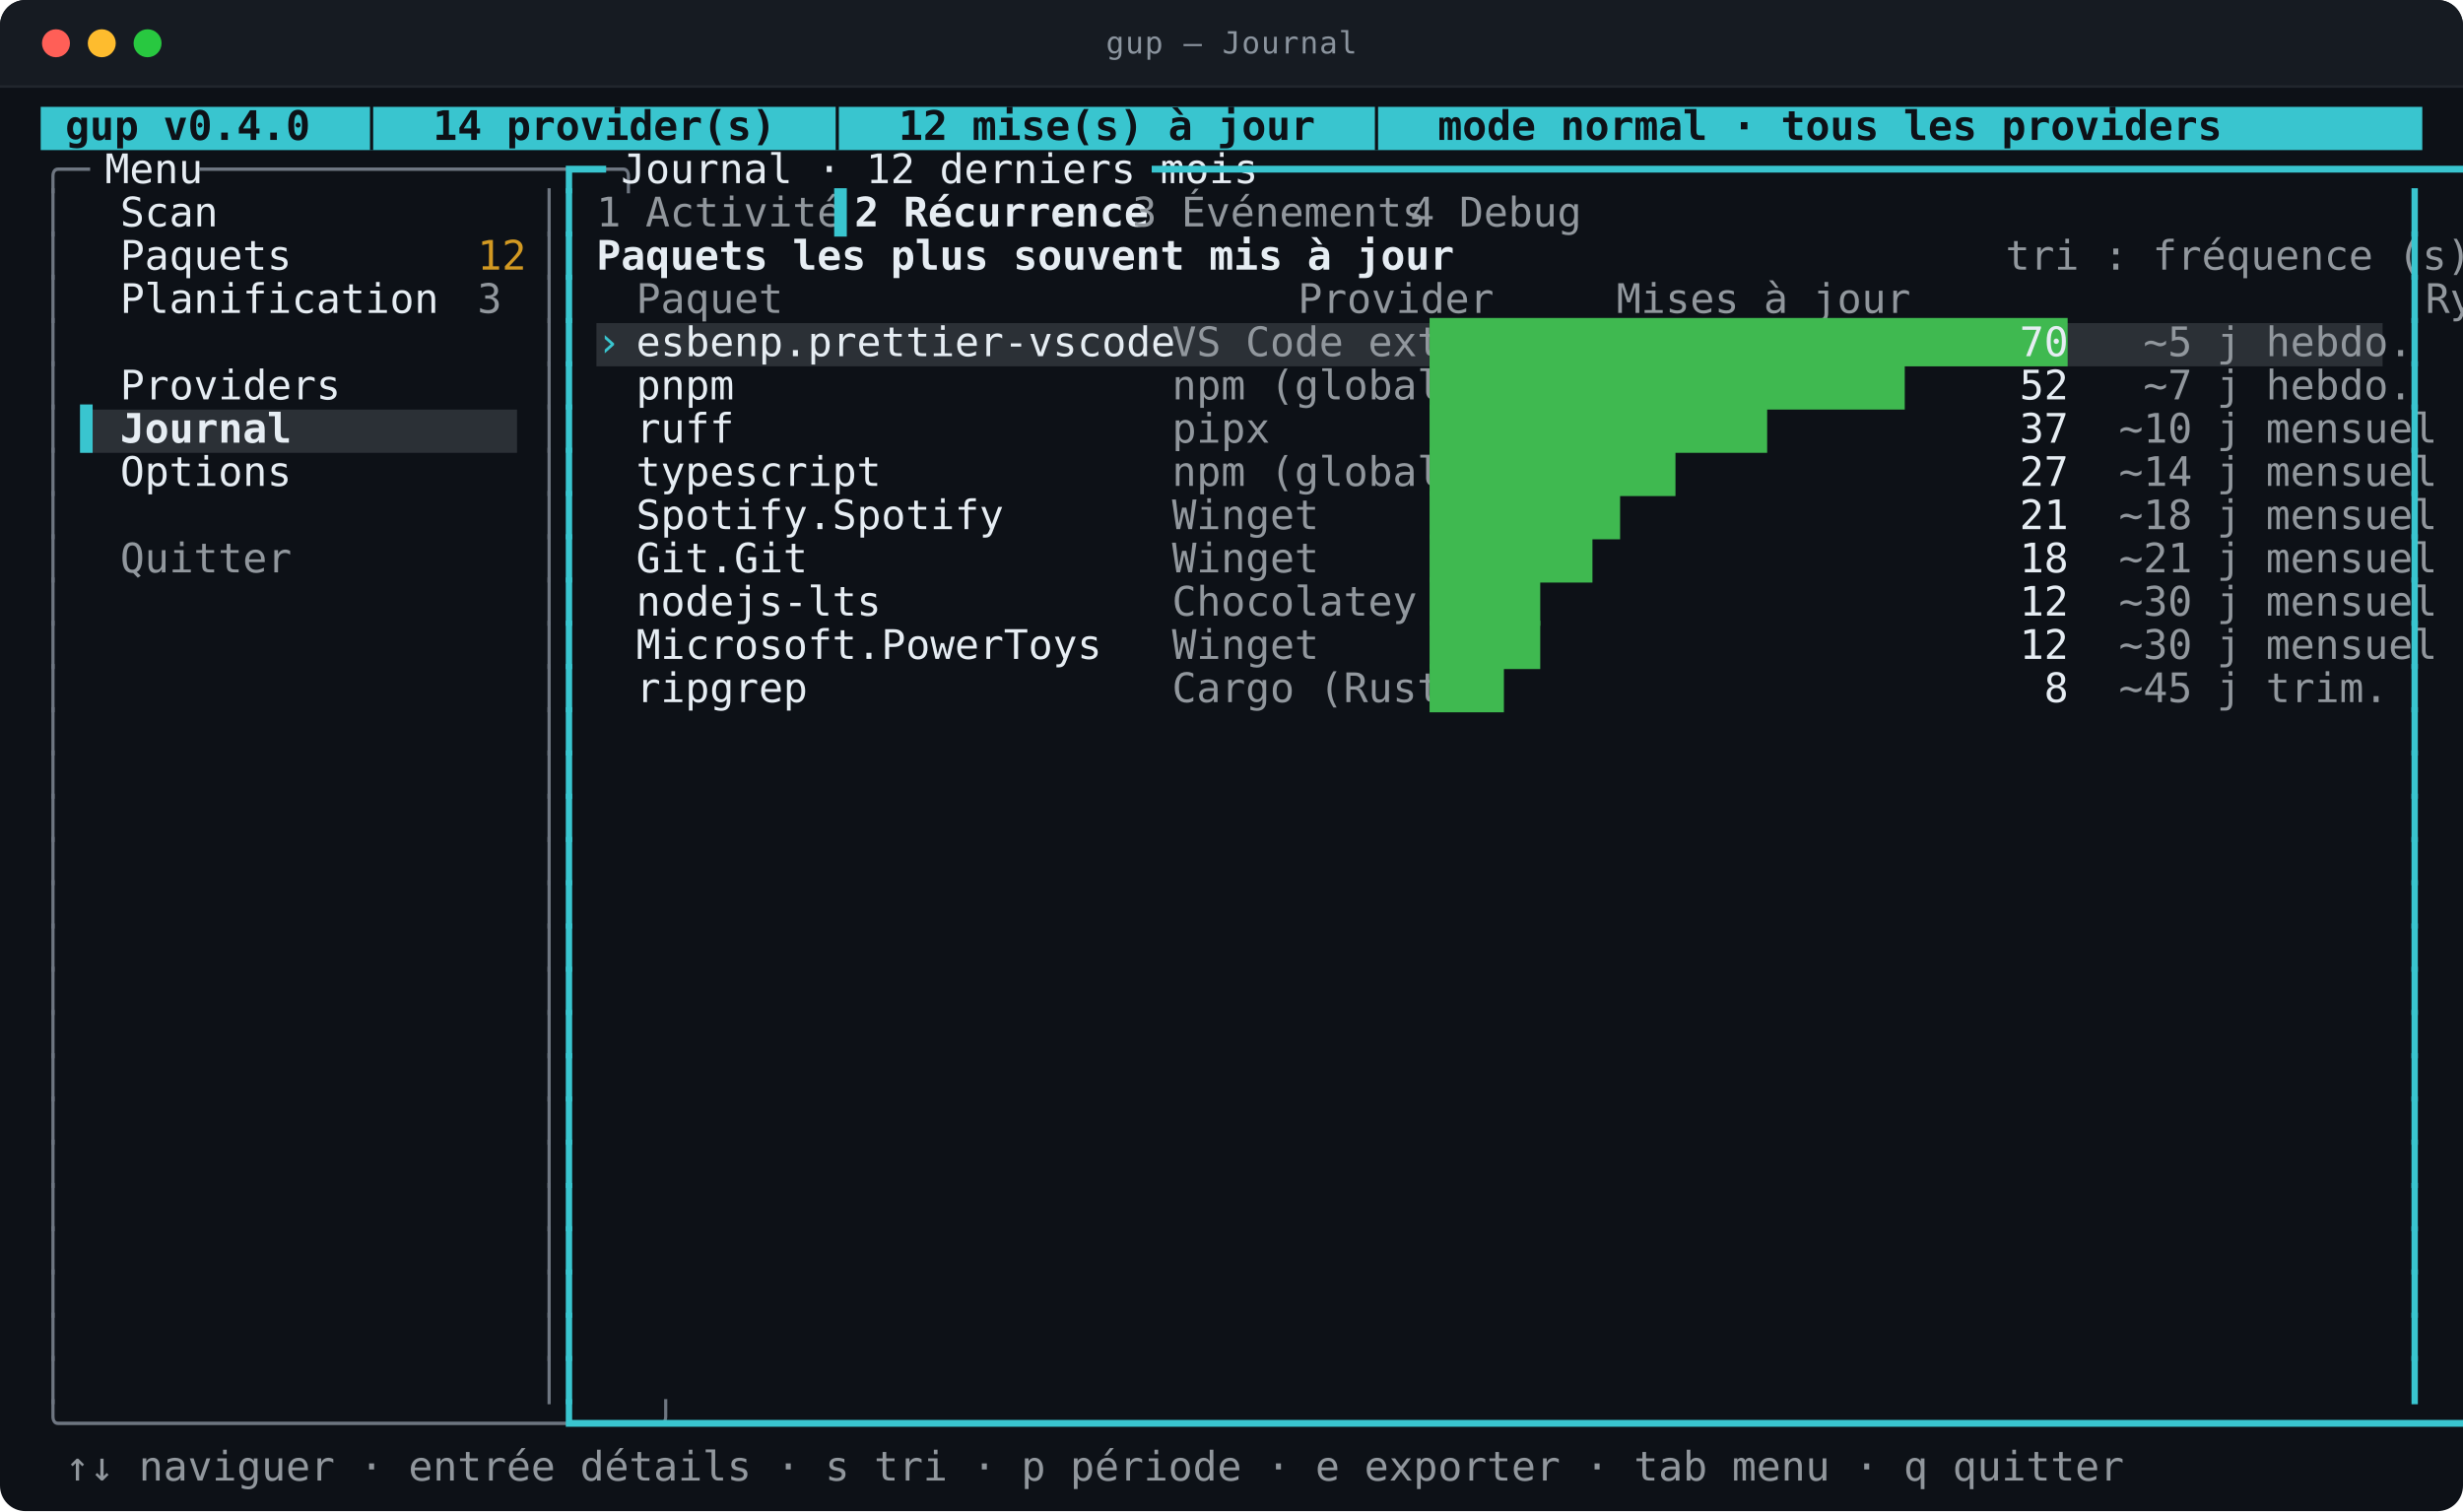
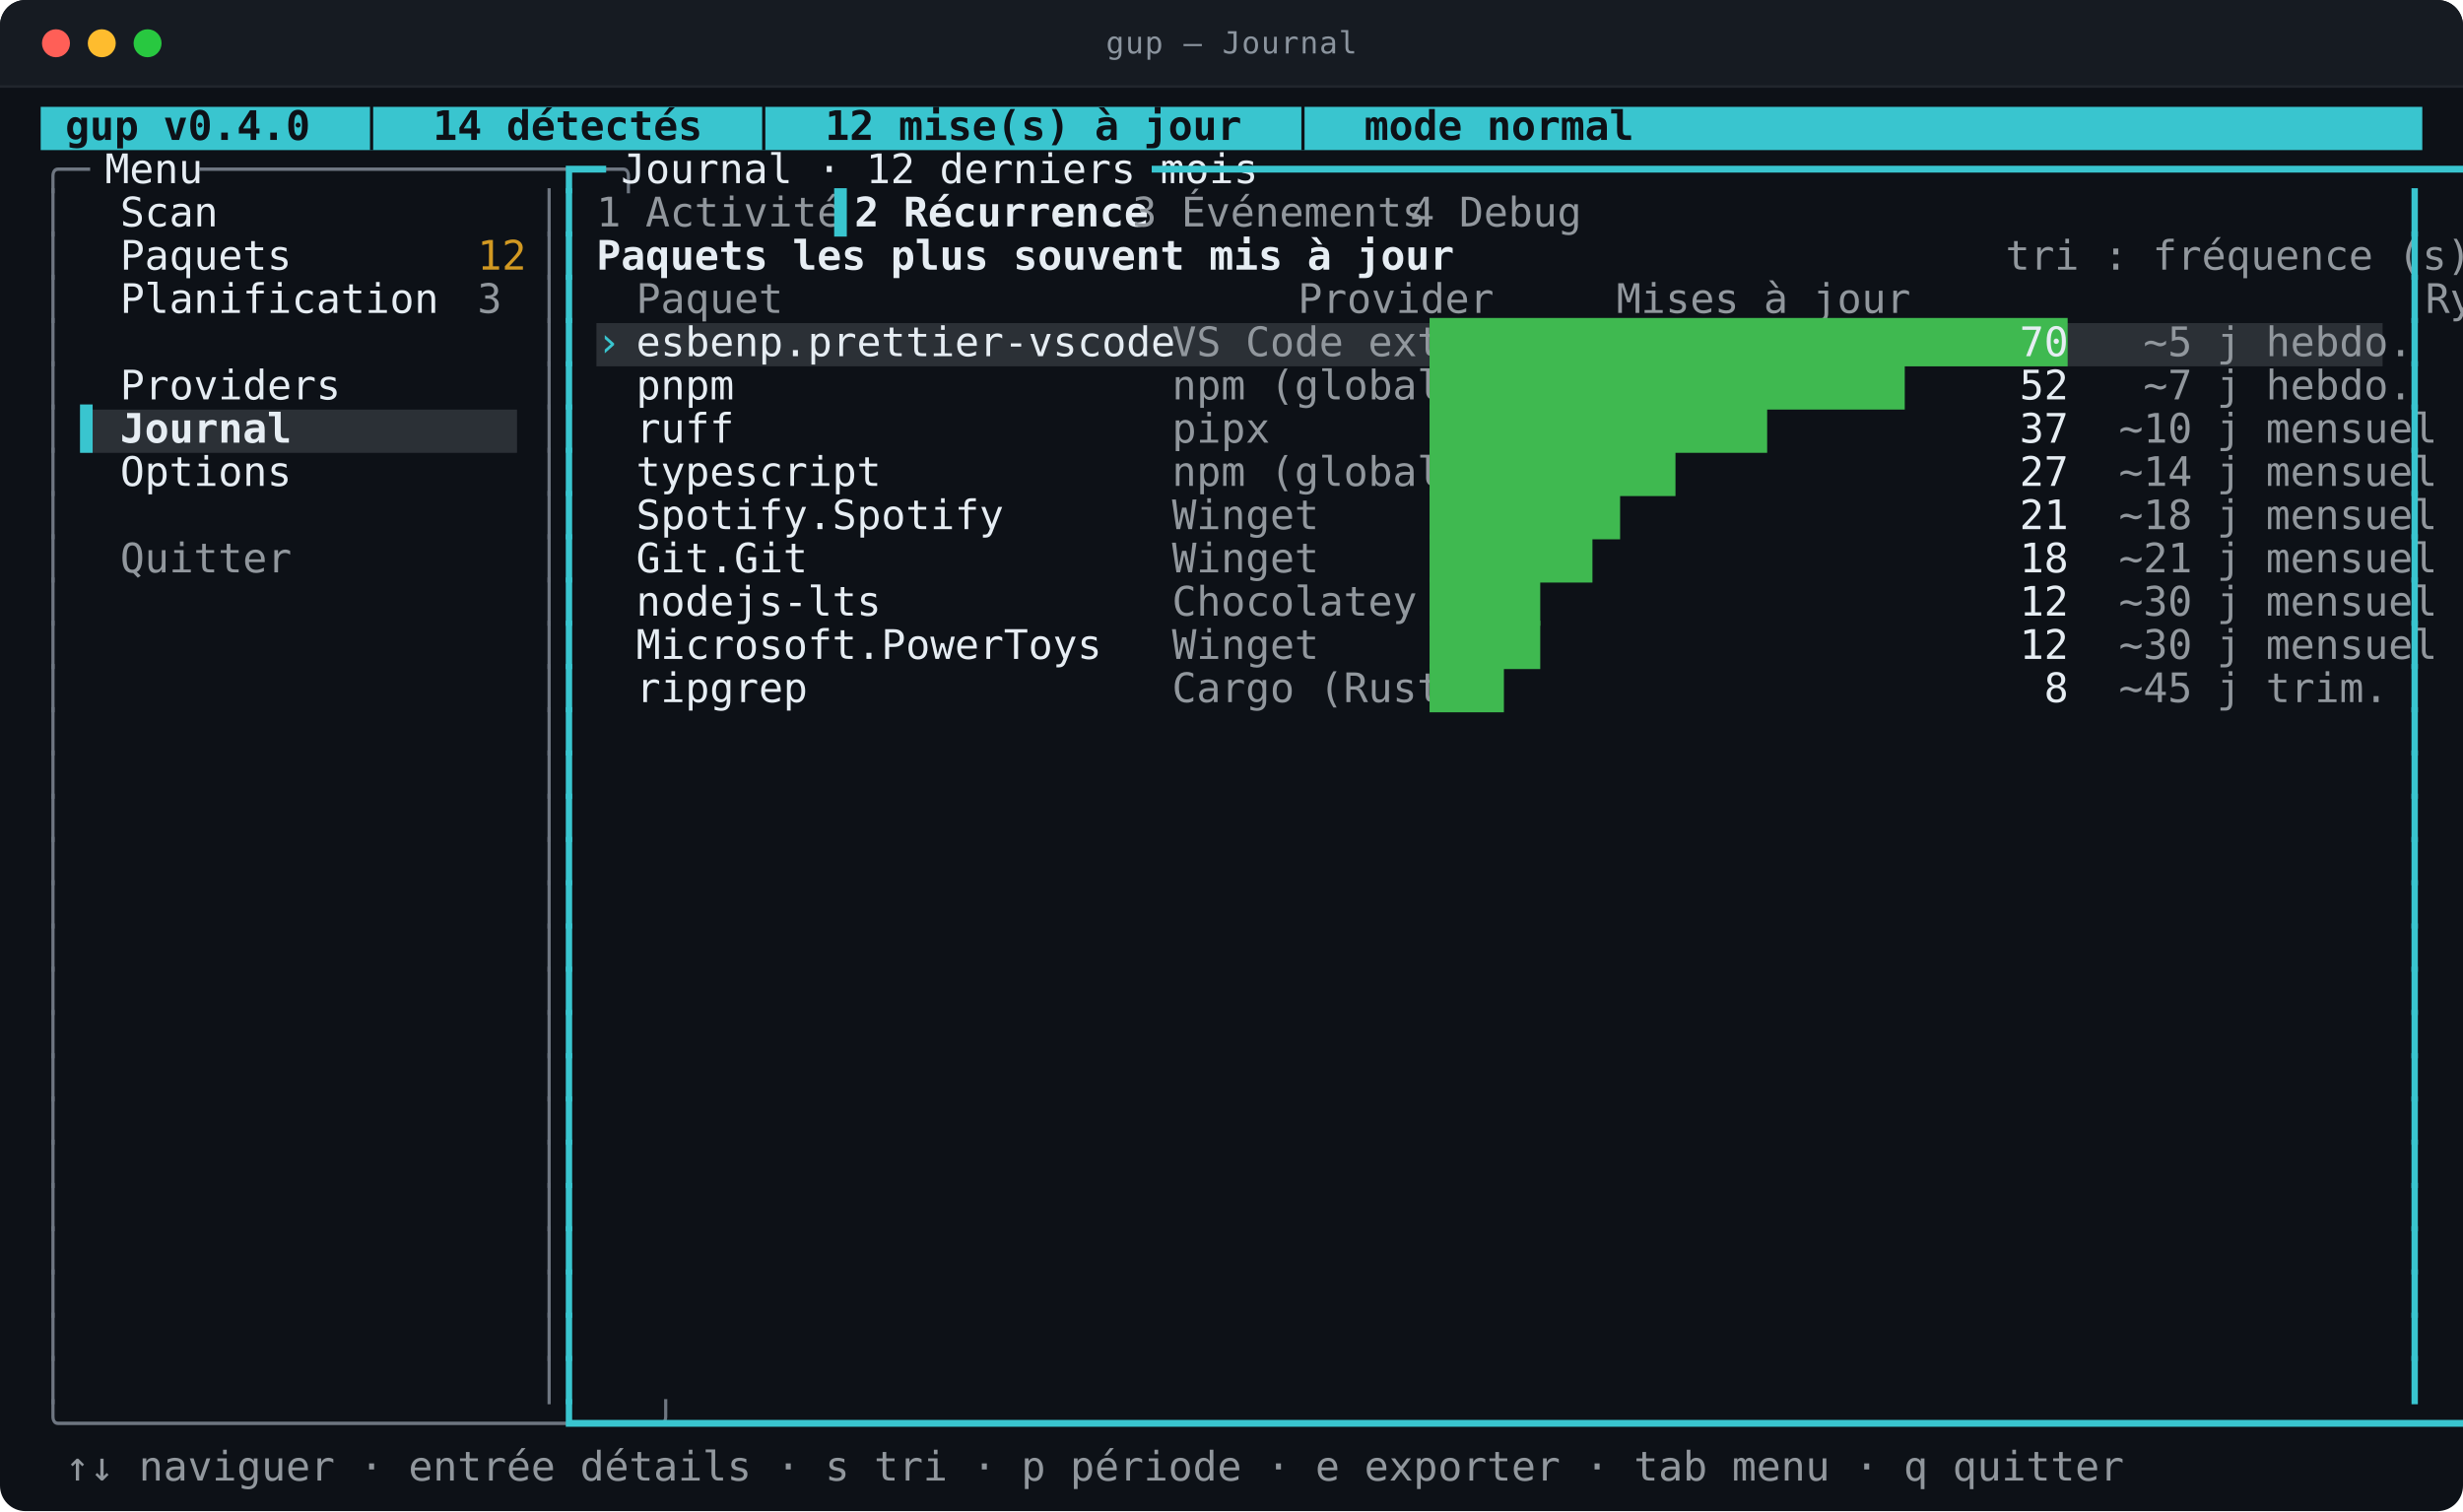
<svg xmlns="http://www.w3.org/2000/svg" viewBox="0 0 968.0 594.0" width="968.0" height="594.0" role="img" aria-labelledby="t d">
  <style>
text{font-family:ui-monospace,SFMono-Regular,"SF Mono",Menlo,Consolas,"DejaVu Sans Mono",monospace;font-size:16px}
.t{font-size:12px;letter-spacing:.4px;fill:#8b949e}
.b{font-weight:700}
.i{font-style:italic}
.u{text-decoration:underline}
.s{text-decoration:line-through}
.us{text-decoration:underline line-through}
.d{opacity:0.62}
.c0{fill:#39c5cf}
.c1{fill:#2b3036}
.c2{fill:#0d1117}
.c3{fill:#6e7681}
.c4{fill:#e6edf3}
.c5{fill:#91979d}
.c6{fill:#d29922}
.c7{fill:#3fb950}
</style>
  <rect y="0.0" width="968.0" height="594.0" rx="10.0" fill="#0d1117" />
  <rect y="0.0" width="968.0" height="34.0" rx="10.0" fill="#161b22" />
  <rect y="24.0" width="968.0" height="10.0" fill="#161b22" />
  <line x1="0.0" y1="34.0" x2="968.0" y2="34.0" stroke="#21262d" />
  <circle cx="22.0" cy="17.0" r="5.5" fill="#ff5f57" />
  <circle cx="40.0" cy="17.0" r="5.5" fill="#febc2e" />
  <circle cx="58.0" cy="17.0" r="5.5" fill="#28c840" />
  <text class="t" x="484.0" y="21.0" text-anchor="middle">gup — Journal</text>
  <rect class="c0" x="16.0" y="42.0" width="936.0" height="17.0" />
  <rect class="c1" x="234.4" y="127.0" width="702.0" height="17.0" />
  <rect class="c1" x="31.6" y="161.0" width="171.6" height="17.0" />
-   <text class="c2 b" x="16.0" y="55.0" textLength="694.2" lengthAdjust="spacingAndGlyphs" xml:space="preserve"> gup v0.4.0  │  14 provider(s)  │  12 mise(s) à jour  │  mode normal · tous les providers</text>
+   <text class="c2 b" x="16.0" y="55.0" textLength="507.0" lengthAdjust="spacingAndGlyphs" xml:space="preserve"> gup v0.4.0  │  14 détectés  │  12 mise(s) à jour  │  mode normal</text>
  <text class="c3" x="16.0" y="72.0" textLength="15.6" lengthAdjust="spacingAndGlyphs" xml:space="preserve">╭─</text>
  <text class="c4" x="31.6" y="72.0" textLength="46.8" lengthAdjust="spacingAndGlyphs" xml:space="preserve"> Menu </text>
  <text class="c3" x="78.4" y="72.0" textLength="140.4" lengthAdjust="spacingAndGlyphs" xml:space="preserve">─────────────────╮</text>
  <text class="c0" x="218.8" y="72.0" textLength="15.6" lengthAdjust="spacingAndGlyphs" xml:space="preserve">┏━</text>
  <text class="c4" x="234.4" y="72.0" textLength="218.4" lengthAdjust="spacingAndGlyphs" xml:space="preserve"> Journal · 12 derniers mois </text>
  <text class="c0" x="452.8" y="72.0" textLength="499.2" lengthAdjust="spacingAndGlyphs" xml:space="preserve">━━━━━━━━━━━━━━━━━━━━━━━━━━━━━━━━━━━━━━━━━━━━━━━━━━━━━━━━━━━━━━━┓</text>
  <text class="c3" x="16.0" y="89.0" textLength="7.8" lengthAdjust="spacingAndGlyphs" xml:space="preserve">│</text>
  <text class="c4" x="47.2" y="89.0" textLength="140.4" lengthAdjust="spacingAndGlyphs" xml:space="preserve">Scan              </text>
  <text class="c3" x="211.0" y="89.0" textLength="7.8" lengthAdjust="spacingAndGlyphs" xml:space="preserve">│</text>
  <text class="c0" x="218.8" y="89.0" textLength="7.8" lengthAdjust="spacingAndGlyphs" xml:space="preserve">┃</text>
  <text class="c5" x="234.4" y="89.0" textLength="78.0" lengthAdjust="spacingAndGlyphs" xml:space="preserve">1 Activité</text>
  <text class="c0" x="328.0" y="89.0" textLength="7.8" lengthAdjust="spacingAndGlyphs" xml:space="preserve">▌</text>
  <text class="c4 b" x="335.8" y="89.0" textLength="93.6" lengthAdjust="spacingAndGlyphs" xml:space="preserve">2 Récurrence</text>
  <text class="c5" x="445.0" y="89.0" textLength="93.6" lengthAdjust="spacingAndGlyphs" xml:space="preserve">3 Événements</text>
  <text class="c5" x="554.2" y="89.0" textLength="54.6" lengthAdjust="spacingAndGlyphs" xml:space="preserve">4 Debug</text>
  <text class="c0" x="944.2" y="89.0" textLength="7.8" lengthAdjust="spacingAndGlyphs" xml:space="preserve">┃</text>
  <text class="c3" x="16.0" y="106.0" textLength="7.8" lengthAdjust="spacingAndGlyphs" xml:space="preserve">│</text>
  <text class="c4" x="47.2" y="106.0" textLength="140.4" lengthAdjust="spacingAndGlyphs" xml:space="preserve">Paquets           </text>
  <text class="c6" x="187.6" y="106.0" textLength="15.6" lengthAdjust="spacingAndGlyphs" xml:space="preserve">12</text>
  <text class="c3" x="211.0" y="106.0" textLength="7.8" lengthAdjust="spacingAndGlyphs" xml:space="preserve">│</text>
  <text class="c0" x="218.8" y="106.0" textLength="7.8" lengthAdjust="spacingAndGlyphs" xml:space="preserve">┃</text>
  <text class="c4 b" x="234.4" y="106.0" textLength="553.8" lengthAdjust="spacingAndGlyphs" xml:space="preserve">Paquets les plus souvent mis à jour                                    </text>
  <text class="c5" x="788.2" y="106.0" textLength="148.2" lengthAdjust="spacingAndGlyphs" xml:space="preserve">tri : fréquence (s)</text>
  <text class="c0" x="944.2" y="106.0" textLength="7.8" lengthAdjust="spacingAndGlyphs" xml:space="preserve">┃</text>
  <text class="c3" x="16.0" y="123.0" textLength="7.8" lengthAdjust="spacingAndGlyphs" xml:space="preserve">│</text>
  <text class="c4" x="47.2" y="123.0" textLength="140.4" lengthAdjust="spacingAndGlyphs" xml:space="preserve">Planification     </text>
  <text class="c5" x="187.6" y="123.0" textLength="7.8" lengthAdjust="spacingAndGlyphs" xml:space="preserve">3</text>
  <text class="c3" x="211.0" y="123.0" textLength="7.8" lengthAdjust="spacingAndGlyphs" xml:space="preserve">│</text>
  <text class="c0" x="218.8" y="123.0" textLength="7.8" lengthAdjust="spacingAndGlyphs" xml:space="preserve">┃</text>
  <text class="c5" x="250.0" y="123.0" textLength="616.2" lengthAdjust="spacingAndGlyphs" xml:space="preserve">Paquet                     Provider     Mises à jour                     Rythme</text>
  <text class="c0" x="944.2" y="123.0" textLength="7.8" lengthAdjust="spacingAndGlyphs" xml:space="preserve">┃</text>
  <text class="c3" x="16.0" y="140.0" textLength="7.8" lengthAdjust="spacingAndGlyphs" xml:space="preserve">│</text>
  <text class="c3" x="211.0" y="140.0" textLength="7.8" lengthAdjust="spacingAndGlyphs" xml:space="preserve">│</text>
  <text class="c0" x="218.8" y="140.0" textLength="7.8" lengthAdjust="spacingAndGlyphs" xml:space="preserve">┃</text>
  <text class="c0" x="234.4" y="140.0" textLength="15.6" lengthAdjust="spacingAndGlyphs" xml:space="preserve">› </text>
  <text class="c4" x="250.0" y="140.0" textLength="210.6" lengthAdjust="spacingAndGlyphs" xml:space="preserve">esbenp.prettier-vscode     </text>
  <text class="c5" x="460.6" y="140.0" textLength="101.4" lengthAdjust="spacingAndGlyphs" xml:space="preserve">VS Code ext… </text>
  <text class="c7" x="562.0" y="140.0" textLength="202.8" lengthAdjust="spacingAndGlyphs" xml:space="preserve">██████████████████████████</text>
  <text class="c4" x="764.8" y="140.0" textLength="39.0" lengthAdjust="spacingAndGlyphs" xml:space="preserve">   70</text>
  <text class="c5" x="803.8" y="140.0" textLength="132.6" lengthAdjust="spacingAndGlyphs" xml:space="preserve">    ~5 j hebdo.  </text>
  <text class="c0" x="944.2" y="140.0" textLength="7.8" lengthAdjust="spacingAndGlyphs" xml:space="preserve">┃</text>
  <text class="c3" x="16.0" y="157.0" textLength="7.8" lengthAdjust="spacingAndGlyphs" xml:space="preserve">│</text>
  <text class="c4" x="47.2" y="157.0" textLength="140.4" lengthAdjust="spacingAndGlyphs" xml:space="preserve">Providers         </text>
  <text class="c3" x="211.0" y="157.0" textLength="7.8" lengthAdjust="spacingAndGlyphs" xml:space="preserve">│</text>
  <text class="c0" x="218.8" y="157.0" textLength="7.8" lengthAdjust="spacingAndGlyphs" xml:space="preserve">┃</text>
  <text class="c4" x="250.0" y="157.0" textLength="210.6" lengthAdjust="spacingAndGlyphs" xml:space="preserve">pnpm                       </text>
  <text class="c5" x="460.6" y="157.0" textLength="101.4" lengthAdjust="spacingAndGlyphs" xml:space="preserve">npm (global) </text>
  <text class="c7" x="562.0" y="157.0" textLength="202.8" lengthAdjust="spacingAndGlyphs" xml:space="preserve">███████████████████▍      </text>
  <text class="c4" x="764.8" y="157.0" textLength="39.0" lengthAdjust="spacingAndGlyphs" xml:space="preserve">   52</text>
  <text class="c5" x="803.8" y="157.0" textLength="132.6" lengthAdjust="spacingAndGlyphs" xml:space="preserve">    ~7 j hebdo.  </text>
  <text class="c0" x="944.2" y="157.0" textLength="7.8" lengthAdjust="spacingAndGlyphs" xml:space="preserve">┃</text>
  <text class="c3" x="16.0" y="174.0" textLength="7.8" lengthAdjust="spacingAndGlyphs" xml:space="preserve">│</text>
  <text class="c0" x="31.6" y="174.0" textLength="15.6" lengthAdjust="spacingAndGlyphs" xml:space="preserve">▌ </text>
  <text class="c4 b" x="47.2" y="174.0" textLength="140.4" lengthAdjust="spacingAndGlyphs" xml:space="preserve">Journal           </text>
  <text class="c3" x="211.0" y="174.0" textLength="7.8" lengthAdjust="spacingAndGlyphs" xml:space="preserve">│</text>
  <text class="c0" x="218.8" y="174.0" textLength="7.8" lengthAdjust="spacingAndGlyphs" xml:space="preserve">┃</text>
  <text class="c4" x="250.0" y="174.0" textLength="210.6" lengthAdjust="spacingAndGlyphs" xml:space="preserve">ruff                       </text>
  <text class="c5" x="460.6" y="174.0" textLength="101.4" lengthAdjust="spacingAndGlyphs" xml:space="preserve">pipx         </text>
  <text class="c7" x="562.0" y="174.0" textLength="202.8" lengthAdjust="spacingAndGlyphs" xml:space="preserve">█████████████▊            </text>
  <text class="c4" x="764.8" y="174.0" textLength="39.0" lengthAdjust="spacingAndGlyphs" xml:space="preserve">   37</text>
  <text class="c5" x="803.8" y="174.0" textLength="132.6" lengthAdjust="spacingAndGlyphs" xml:space="preserve">   ~10 j mensuel </text>
  <text class="c0" x="944.2" y="174.0" textLength="7.8" lengthAdjust="spacingAndGlyphs" xml:space="preserve">┃</text>
  <text class="c3" x="16.0" y="191.0" textLength="7.8" lengthAdjust="spacingAndGlyphs" xml:space="preserve">│</text>
  <text class="c4" x="47.2" y="191.0" textLength="140.4" lengthAdjust="spacingAndGlyphs" xml:space="preserve">Options           </text>
  <text class="c3" x="211.0" y="191.0" textLength="7.8" lengthAdjust="spacingAndGlyphs" xml:space="preserve">│</text>
  <text class="c0" x="218.8" y="191.0" textLength="7.8" lengthAdjust="spacingAndGlyphs" xml:space="preserve">┃</text>
  <text class="c4" x="250.0" y="191.0" textLength="210.6" lengthAdjust="spacingAndGlyphs" xml:space="preserve">typescript                 </text>
  <text class="c5" x="460.6" y="191.0" textLength="101.4" lengthAdjust="spacingAndGlyphs" xml:space="preserve">npm (global) </text>
  <text class="c7" x="562.0" y="191.0" textLength="202.8" lengthAdjust="spacingAndGlyphs" xml:space="preserve">██████████                </text>
  <text class="c4" x="764.8" y="191.0" textLength="39.0" lengthAdjust="spacingAndGlyphs" xml:space="preserve">   27</text>
  <text class="c5" x="803.8" y="191.0" textLength="132.6" lengthAdjust="spacingAndGlyphs" xml:space="preserve">   ~14 j mensuel </text>
  <text class="c0" x="944.2" y="191.0" textLength="7.8" lengthAdjust="spacingAndGlyphs" xml:space="preserve">┃</text>
  <text class="c3" x="16.0" y="208.0" textLength="7.8" lengthAdjust="spacingAndGlyphs" xml:space="preserve">│</text>
  <text class="c3" x="211.0" y="208.0" textLength="7.8" lengthAdjust="spacingAndGlyphs" xml:space="preserve">│</text>
  <text class="c0" x="218.8" y="208.0" textLength="7.8" lengthAdjust="spacingAndGlyphs" xml:space="preserve">┃</text>
  <text class="c4" x="250.0" y="208.0" textLength="210.6" lengthAdjust="spacingAndGlyphs" xml:space="preserve">Spotify.Spotify            </text>
  <text class="c5" x="460.6" y="208.0" textLength="101.4" lengthAdjust="spacingAndGlyphs" xml:space="preserve">Winget       </text>
  <text class="c7" x="562.0" y="208.0" textLength="202.8" lengthAdjust="spacingAndGlyphs" xml:space="preserve">███████▊                  </text>
  <text class="c4" x="764.8" y="208.0" textLength="39.0" lengthAdjust="spacingAndGlyphs" xml:space="preserve">   21</text>
  <text class="c5" x="803.8" y="208.0" textLength="132.6" lengthAdjust="spacingAndGlyphs" xml:space="preserve">   ~18 j mensuel </text>
  <text class="c0" x="944.2" y="208.0" textLength="7.8" lengthAdjust="spacingAndGlyphs" xml:space="preserve">┃</text>
  <text class="c3" x="16.0" y="225.0" textLength="7.8" lengthAdjust="spacingAndGlyphs" xml:space="preserve">│</text>
  <text class="c5" x="47.2" y="225.0" textLength="140.4" lengthAdjust="spacingAndGlyphs" xml:space="preserve">Quitter           </text>
  <text class="c3" x="211.0" y="225.0" textLength="7.8" lengthAdjust="spacingAndGlyphs" xml:space="preserve">│</text>
  <text class="c0" x="218.8" y="225.0" textLength="7.8" lengthAdjust="spacingAndGlyphs" xml:space="preserve">┃</text>
  <text class="c4" x="250.0" y="225.0" textLength="210.6" lengthAdjust="spacingAndGlyphs" xml:space="preserve">Git.Git                    </text>
  <text class="c5" x="460.6" y="225.0" textLength="101.4" lengthAdjust="spacingAndGlyphs" xml:space="preserve">Winget       </text>
  <text class="c7" x="562.0" y="225.0" textLength="202.8" lengthAdjust="spacingAndGlyphs" xml:space="preserve">██████▋                   </text>
  <text class="c4" x="764.8" y="225.0" textLength="39.0" lengthAdjust="spacingAndGlyphs" xml:space="preserve">   18</text>
  <text class="c5" x="803.8" y="225.0" textLength="132.6" lengthAdjust="spacingAndGlyphs" xml:space="preserve">   ~21 j mensuel </text>
  <text class="c0" x="944.2" y="225.0" textLength="7.8" lengthAdjust="spacingAndGlyphs" xml:space="preserve">┃</text>
  <text class="c3" x="16.0" y="242.0" textLength="7.8" lengthAdjust="spacingAndGlyphs" xml:space="preserve">│</text>
  <text class="c3" x="211.0" y="242.0" textLength="7.8" lengthAdjust="spacingAndGlyphs" xml:space="preserve">│</text>
  <text class="c0" x="218.8" y="242.0" textLength="7.8" lengthAdjust="spacingAndGlyphs" xml:space="preserve">┃</text>
  <text class="c4" x="250.0" y="242.0" textLength="210.6" lengthAdjust="spacingAndGlyphs" xml:space="preserve">nodejs-lts                 </text>
  <text class="c5" x="460.6" y="242.0" textLength="101.4" lengthAdjust="spacingAndGlyphs" xml:space="preserve">Chocolatey   </text>
  <text class="c7" x="562.0" y="242.0" textLength="202.8" lengthAdjust="spacingAndGlyphs" xml:space="preserve">████▌                     </text>
  <text class="c4" x="764.8" y="242.0" textLength="39.0" lengthAdjust="spacingAndGlyphs" xml:space="preserve">   12</text>
  <text class="c5" x="803.8" y="242.0" textLength="132.6" lengthAdjust="spacingAndGlyphs" xml:space="preserve">   ~30 j mensuel </text>
  <text class="c0" x="944.2" y="242.0" textLength="7.8" lengthAdjust="spacingAndGlyphs" xml:space="preserve">┃</text>
  <text class="c3" x="16.0" y="259.0" textLength="7.8" lengthAdjust="spacingAndGlyphs" xml:space="preserve">│</text>
  <text class="c3" x="211.0" y="259.0" textLength="7.8" lengthAdjust="spacingAndGlyphs" xml:space="preserve">│</text>
  <text class="c0" x="218.8" y="259.0" textLength="7.8" lengthAdjust="spacingAndGlyphs" xml:space="preserve">┃</text>
  <text class="c4" x="250.0" y="259.0" textLength="210.6" lengthAdjust="spacingAndGlyphs" xml:space="preserve">Microsoft.PowerToys        </text>
  <text class="c5" x="460.6" y="259.0" textLength="101.4" lengthAdjust="spacingAndGlyphs" xml:space="preserve">Winget       </text>
  <text class="c7" x="562.0" y="259.0" textLength="202.8" lengthAdjust="spacingAndGlyphs" xml:space="preserve">████▌                     </text>
  <text class="c4" x="764.8" y="259.0" textLength="39.0" lengthAdjust="spacingAndGlyphs" xml:space="preserve">   12</text>
  <text class="c5" x="803.8" y="259.0" textLength="132.6" lengthAdjust="spacingAndGlyphs" xml:space="preserve">   ~30 j mensuel </text>
  <text class="c0" x="944.2" y="259.0" textLength="7.8" lengthAdjust="spacingAndGlyphs" xml:space="preserve">┃</text>
  <text class="c3" x="16.0" y="276.0" textLength="7.8" lengthAdjust="spacingAndGlyphs" xml:space="preserve">│</text>
  <text class="c3" x="211.0" y="276.0" textLength="7.8" lengthAdjust="spacingAndGlyphs" xml:space="preserve">│</text>
  <text class="c0" x="218.8" y="276.0" textLength="7.8" lengthAdjust="spacingAndGlyphs" xml:space="preserve">┃</text>
  <text class="c4" x="250.0" y="276.0" textLength="210.6" lengthAdjust="spacingAndGlyphs" xml:space="preserve">ripgrep                    </text>
  <text class="c5" x="460.6" y="276.0" textLength="101.4" lengthAdjust="spacingAndGlyphs" xml:space="preserve">Cargo (Rust) </text>
  <text class="c7" x="562.0" y="276.0" textLength="202.8" lengthAdjust="spacingAndGlyphs" xml:space="preserve">███                       </text>
  <text class="c4" x="764.8" y="276.0" textLength="39.0" lengthAdjust="spacingAndGlyphs" xml:space="preserve">    8</text>
  <text class="c5" x="803.8" y="276.0" textLength="132.6" lengthAdjust="spacingAndGlyphs" xml:space="preserve">   ~45 j trim.   </text>
  <text class="c0" x="944.2" y="276.0" textLength="7.8" lengthAdjust="spacingAndGlyphs" xml:space="preserve">┃</text>
  <text class="c3" x="16.0" y="293.0" textLength="7.8" lengthAdjust="spacingAndGlyphs" xml:space="preserve">│</text>
  <text class="c3" x="211.0" y="293.0" textLength="7.8" lengthAdjust="spacingAndGlyphs" xml:space="preserve">│</text>
  <text class="c0" x="218.8" y="293.0" textLength="7.8" lengthAdjust="spacingAndGlyphs" xml:space="preserve">┃</text>
  <text class="c0" x="944.2" y="293.0" textLength="7.8" lengthAdjust="spacingAndGlyphs" xml:space="preserve">┃</text>
  <text class="c3" x="16.0" y="310.0" textLength="7.8" lengthAdjust="spacingAndGlyphs" xml:space="preserve">│</text>
  <text class="c3" x="211.0" y="310.0" textLength="7.8" lengthAdjust="spacingAndGlyphs" xml:space="preserve">│</text>
  <text class="c0" x="218.8" y="310.0" textLength="7.8" lengthAdjust="spacingAndGlyphs" xml:space="preserve">┃</text>
  <text class="c0" x="944.2" y="310.0" textLength="7.8" lengthAdjust="spacingAndGlyphs" xml:space="preserve">┃</text>
  <text class="c3" x="16.0" y="327.0" textLength="7.8" lengthAdjust="spacingAndGlyphs" xml:space="preserve">│</text>
  <text class="c3" x="211.0" y="327.0" textLength="7.8" lengthAdjust="spacingAndGlyphs" xml:space="preserve">│</text>
  <text class="c0" x="218.8" y="327.0" textLength="7.8" lengthAdjust="spacingAndGlyphs" xml:space="preserve">┃</text>
  <text class="c0" x="944.2" y="327.0" textLength="7.8" lengthAdjust="spacingAndGlyphs" xml:space="preserve">┃</text>
  <text class="c3" x="16.0" y="344.0" textLength="7.8" lengthAdjust="spacingAndGlyphs" xml:space="preserve">│</text>
  <text class="c3" x="211.0" y="344.0" textLength="7.8" lengthAdjust="spacingAndGlyphs" xml:space="preserve">│</text>
  <text class="c0" x="218.8" y="344.0" textLength="7.8" lengthAdjust="spacingAndGlyphs" xml:space="preserve">┃</text>
  <text class="c0" x="944.2" y="344.0" textLength="7.8" lengthAdjust="spacingAndGlyphs" xml:space="preserve">┃</text>
  <text class="c3" x="16.0" y="361.0" textLength="7.8" lengthAdjust="spacingAndGlyphs" xml:space="preserve">│</text>
  <text class="c3" x="211.0" y="361.0" textLength="7.8" lengthAdjust="spacingAndGlyphs" xml:space="preserve">│</text>
  <text class="c0" x="218.8" y="361.0" textLength="7.8" lengthAdjust="spacingAndGlyphs" xml:space="preserve">┃</text>
  <text class="c0" x="944.2" y="361.0" textLength="7.8" lengthAdjust="spacingAndGlyphs" xml:space="preserve">┃</text>
  <text class="c3" x="16.0" y="378.0" textLength="7.8" lengthAdjust="spacingAndGlyphs" xml:space="preserve">│</text>
  <text class="c3" x="211.0" y="378.0" textLength="7.8" lengthAdjust="spacingAndGlyphs" xml:space="preserve">│</text>
  <text class="c0" x="218.8" y="378.0" textLength="7.8" lengthAdjust="spacingAndGlyphs" xml:space="preserve">┃</text>
  <text class="c0" x="944.2" y="378.0" textLength="7.8" lengthAdjust="spacingAndGlyphs" xml:space="preserve">┃</text>
  <text class="c3" x="16.0" y="395.0" textLength="7.8" lengthAdjust="spacingAndGlyphs" xml:space="preserve">│</text>
  <text class="c3" x="211.0" y="395.0" textLength="7.8" lengthAdjust="spacingAndGlyphs" xml:space="preserve">│</text>
  <text class="c0" x="218.8" y="395.0" textLength="7.8" lengthAdjust="spacingAndGlyphs" xml:space="preserve">┃</text>
  <text class="c0" x="944.2" y="395.0" textLength="7.8" lengthAdjust="spacingAndGlyphs" xml:space="preserve">┃</text>
  <text class="c3" x="16.0" y="412.0" textLength="7.8" lengthAdjust="spacingAndGlyphs" xml:space="preserve">│</text>
  <text class="c3" x="211.0" y="412.0" textLength="7.8" lengthAdjust="spacingAndGlyphs" xml:space="preserve">│</text>
  <text class="c0" x="218.8" y="412.0" textLength="7.8" lengthAdjust="spacingAndGlyphs" xml:space="preserve">┃</text>
  <text class="c0" x="944.2" y="412.0" textLength="7.8" lengthAdjust="spacingAndGlyphs" xml:space="preserve">┃</text>
  <text class="c3" x="16.0" y="429.0" textLength="7.8" lengthAdjust="spacingAndGlyphs" xml:space="preserve">│</text>
  <text class="c3" x="211.0" y="429.0" textLength="7.8" lengthAdjust="spacingAndGlyphs" xml:space="preserve">│</text>
  <text class="c0" x="218.8" y="429.0" textLength="7.8" lengthAdjust="spacingAndGlyphs" xml:space="preserve">┃</text>
  <text class="c0" x="944.2" y="429.0" textLength="7.8" lengthAdjust="spacingAndGlyphs" xml:space="preserve">┃</text>
  <text class="c3" x="16.0" y="446.0" textLength="7.8" lengthAdjust="spacingAndGlyphs" xml:space="preserve">│</text>
  <text class="c3" x="211.0" y="446.0" textLength="7.8" lengthAdjust="spacingAndGlyphs" xml:space="preserve">│</text>
  <text class="c0" x="218.8" y="446.0" textLength="7.8" lengthAdjust="spacingAndGlyphs" xml:space="preserve">┃</text>
  <text class="c0" x="944.2" y="446.0" textLength="7.8" lengthAdjust="spacingAndGlyphs" xml:space="preserve">┃</text>
  <text class="c3" x="16.0" y="463.0" textLength="7.8" lengthAdjust="spacingAndGlyphs" xml:space="preserve">│</text>
  <text class="c3" x="211.0" y="463.0" textLength="7.8" lengthAdjust="spacingAndGlyphs" xml:space="preserve">│</text>
  <text class="c0" x="218.8" y="463.0" textLength="7.8" lengthAdjust="spacingAndGlyphs" xml:space="preserve">┃</text>
  <text class="c0" x="944.2" y="463.0" textLength="7.8" lengthAdjust="spacingAndGlyphs" xml:space="preserve">┃</text>
  <text class="c3" x="16.0" y="480.0" textLength="7.8" lengthAdjust="spacingAndGlyphs" xml:space="preserve">│</text>
  <text class="c3" x="211.0" y="480.0" textLength="7.8" lengthAdjust="spacingAndGlyphs" xml:space="preserve">│</text>
  <text class="c0" x="218.8" y="480.0" textLength="7.8" lengthAdjust="spacingAndGlyphs" xml:space="preserve">┃</text>
  <text class="c0" x="944.2" y="480.0" textLength="7.8" lengthAdjust="spacingAndGlyphs" xml:space="preserve">┃</text>
  <text class="c3" x="16.0" y="497.0" textLength="7.8" lengthAdjust="spacingAndGlyphs" xml:space="preserve">│</text>
  <text class="c3" x="211.0" y="497.0" textLength="7.8" lengthAdjust="spacingAndGlyphs" xml:space="preserve">│</text>
  <text class="c0" x="218.8" y="497.0" textLength="7.8" lengthAdjust="spacingAndGlyphs" xml:space="preserve">┃</text>
  <text class="c0" x="944.2" y="497.0" textLength="7.8" lengthAdjust="spacingAndGlyphs" xml:space="preserve">┃</text>
  <text class="c3" x="16.0" y="514.0" textLength="7.8" lengthAdjust="spacingAndGlyphs" xml:space="preserve">│</text>
  <text class="c3" x="211.0" y="514.0" textLength="7.8" lengthAdjust="spacingAndGlyphs" xml:space="preserve">│</text>
  <text class="c0" x="218.8" y="514.0" textLength="7.8" lengthAdjust="spacingAndGlyphs" xml:space="preserve">┃</text>
  <text class="c0" x="944.2" y="514.0" textLength="7.8" lengthAdjust="spacingAndGlyphs" xml:space="preserve">┃</text>
  <text class="c3" x="16.0" y="531.0" textLength="7.8" lengthAdjust="spacingAndGlyphs" xml:space="preserve">│</text>
  <text class="c3" x="211.0" y="531.0" textLength="7.8" lengthAdjust="spacingAndGlyphs" xml:space="preserve">│</text>
  <text class="c0" x="218.8" y="531.0" textLength="7.8" lengthAdjust="spacingAndGlyphs" xml:space="preserve">┃</text>
  <text class="c0" x="944.2" y="531.0" textLength="7.8" lengthAdjust="spacingAndGlyphs" xml:space="preserve">┃</text>
  <text class="c3" x="16.0" y="548.0" textLength="7.8" lengthAdjust="spacingAndGlyphs" xml:space="preserve">│</text>
  <text class="c3" x="211.0" y="548.0" textLength="7.8" lengthAdjust="spacingAndGlyphs" xml:space="preserve">│</text>
  <text class="c0" x="218.8" y="548.0" textLength="7.8" lengthAdjust="spacingAndGlyphs" xml:space="preserve">┃</text>
  <text class="c0" x="944.2" y="548.0" textLength="7.8" lengthAdjust="spacingAndGlyphs" xml:space="preserve">┃</text>
  <text class="c3" x="16.0" y="565.0" textLength="202.8" lengthAdjust="spacingAndGlyphs" xml:space="preserve">╰────────────────────────╯</text>
  <text class="c0" x="218.8" y="565.0" textLength="733.2" lengthAdjust="spacingAndGlyphs" xml:space="preserve">┗━━━━━━━━━━━━━━━━━━━━━━━━━━━━━━━━━━━━━━━━━━━━━━━━━━━━━━━━━━━━━━━━━━━━━━━━━━━━━━━━━━━━━━━━━━━━┛</text>
  <text class="c5" x="16.0" y="582.0" textLength="663.0" lengthAdjust="spacingAndGlyphs" xml:space="preserve"> ↑↓ naviguer · entrée détails · s tri · p période · e exporter · tab menu · q quitter</text>
</svg>
